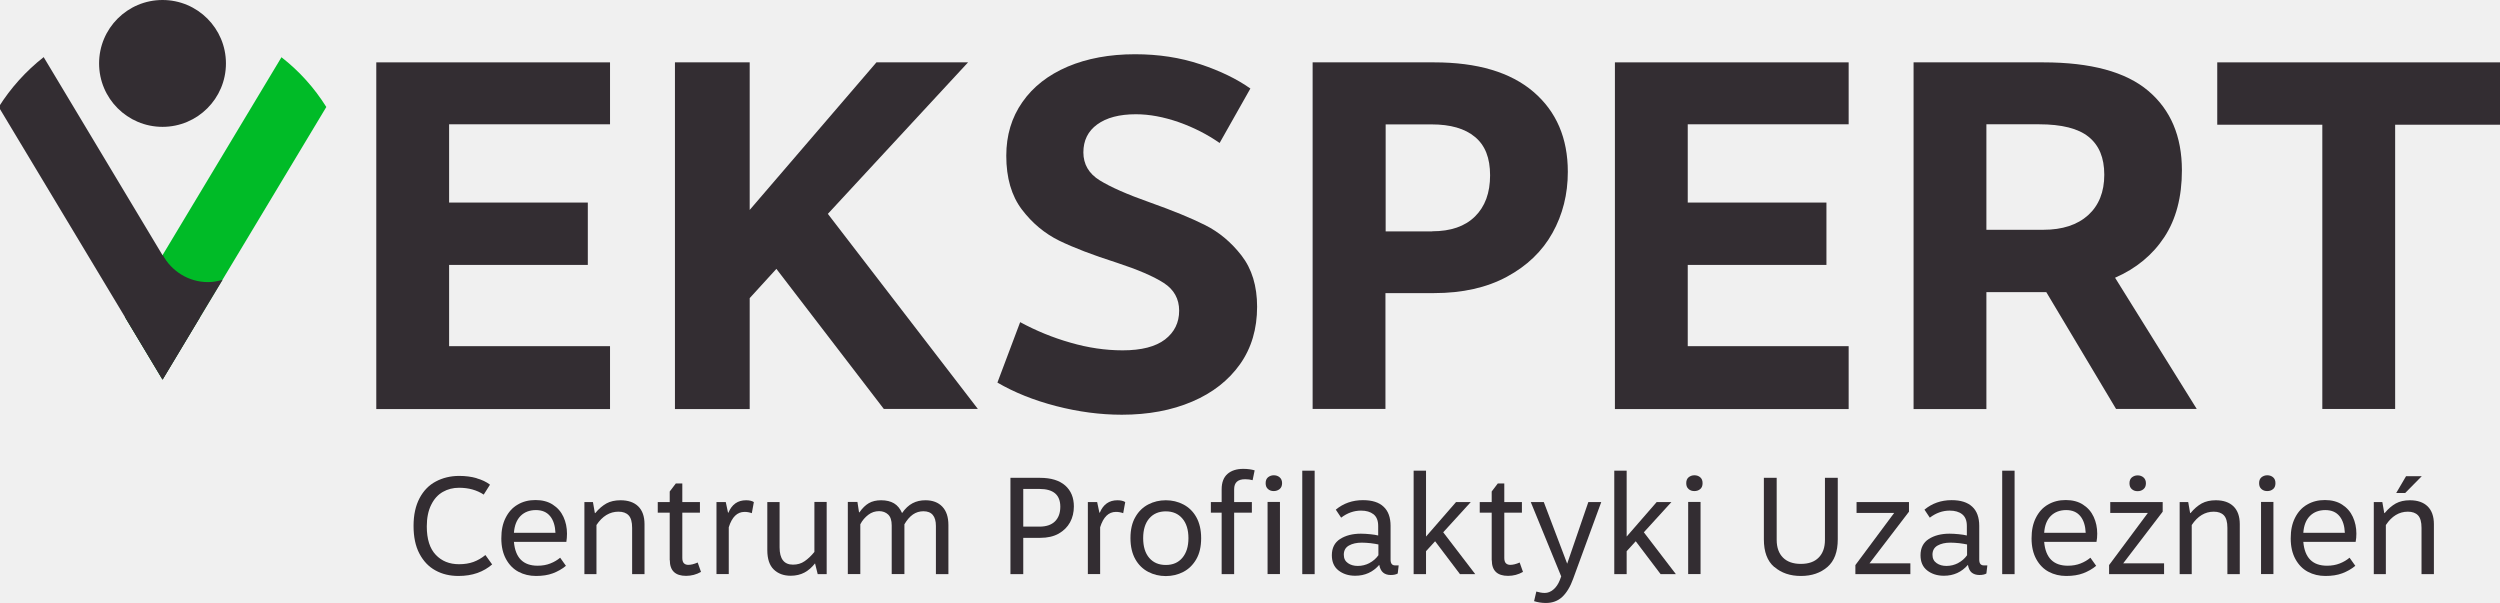
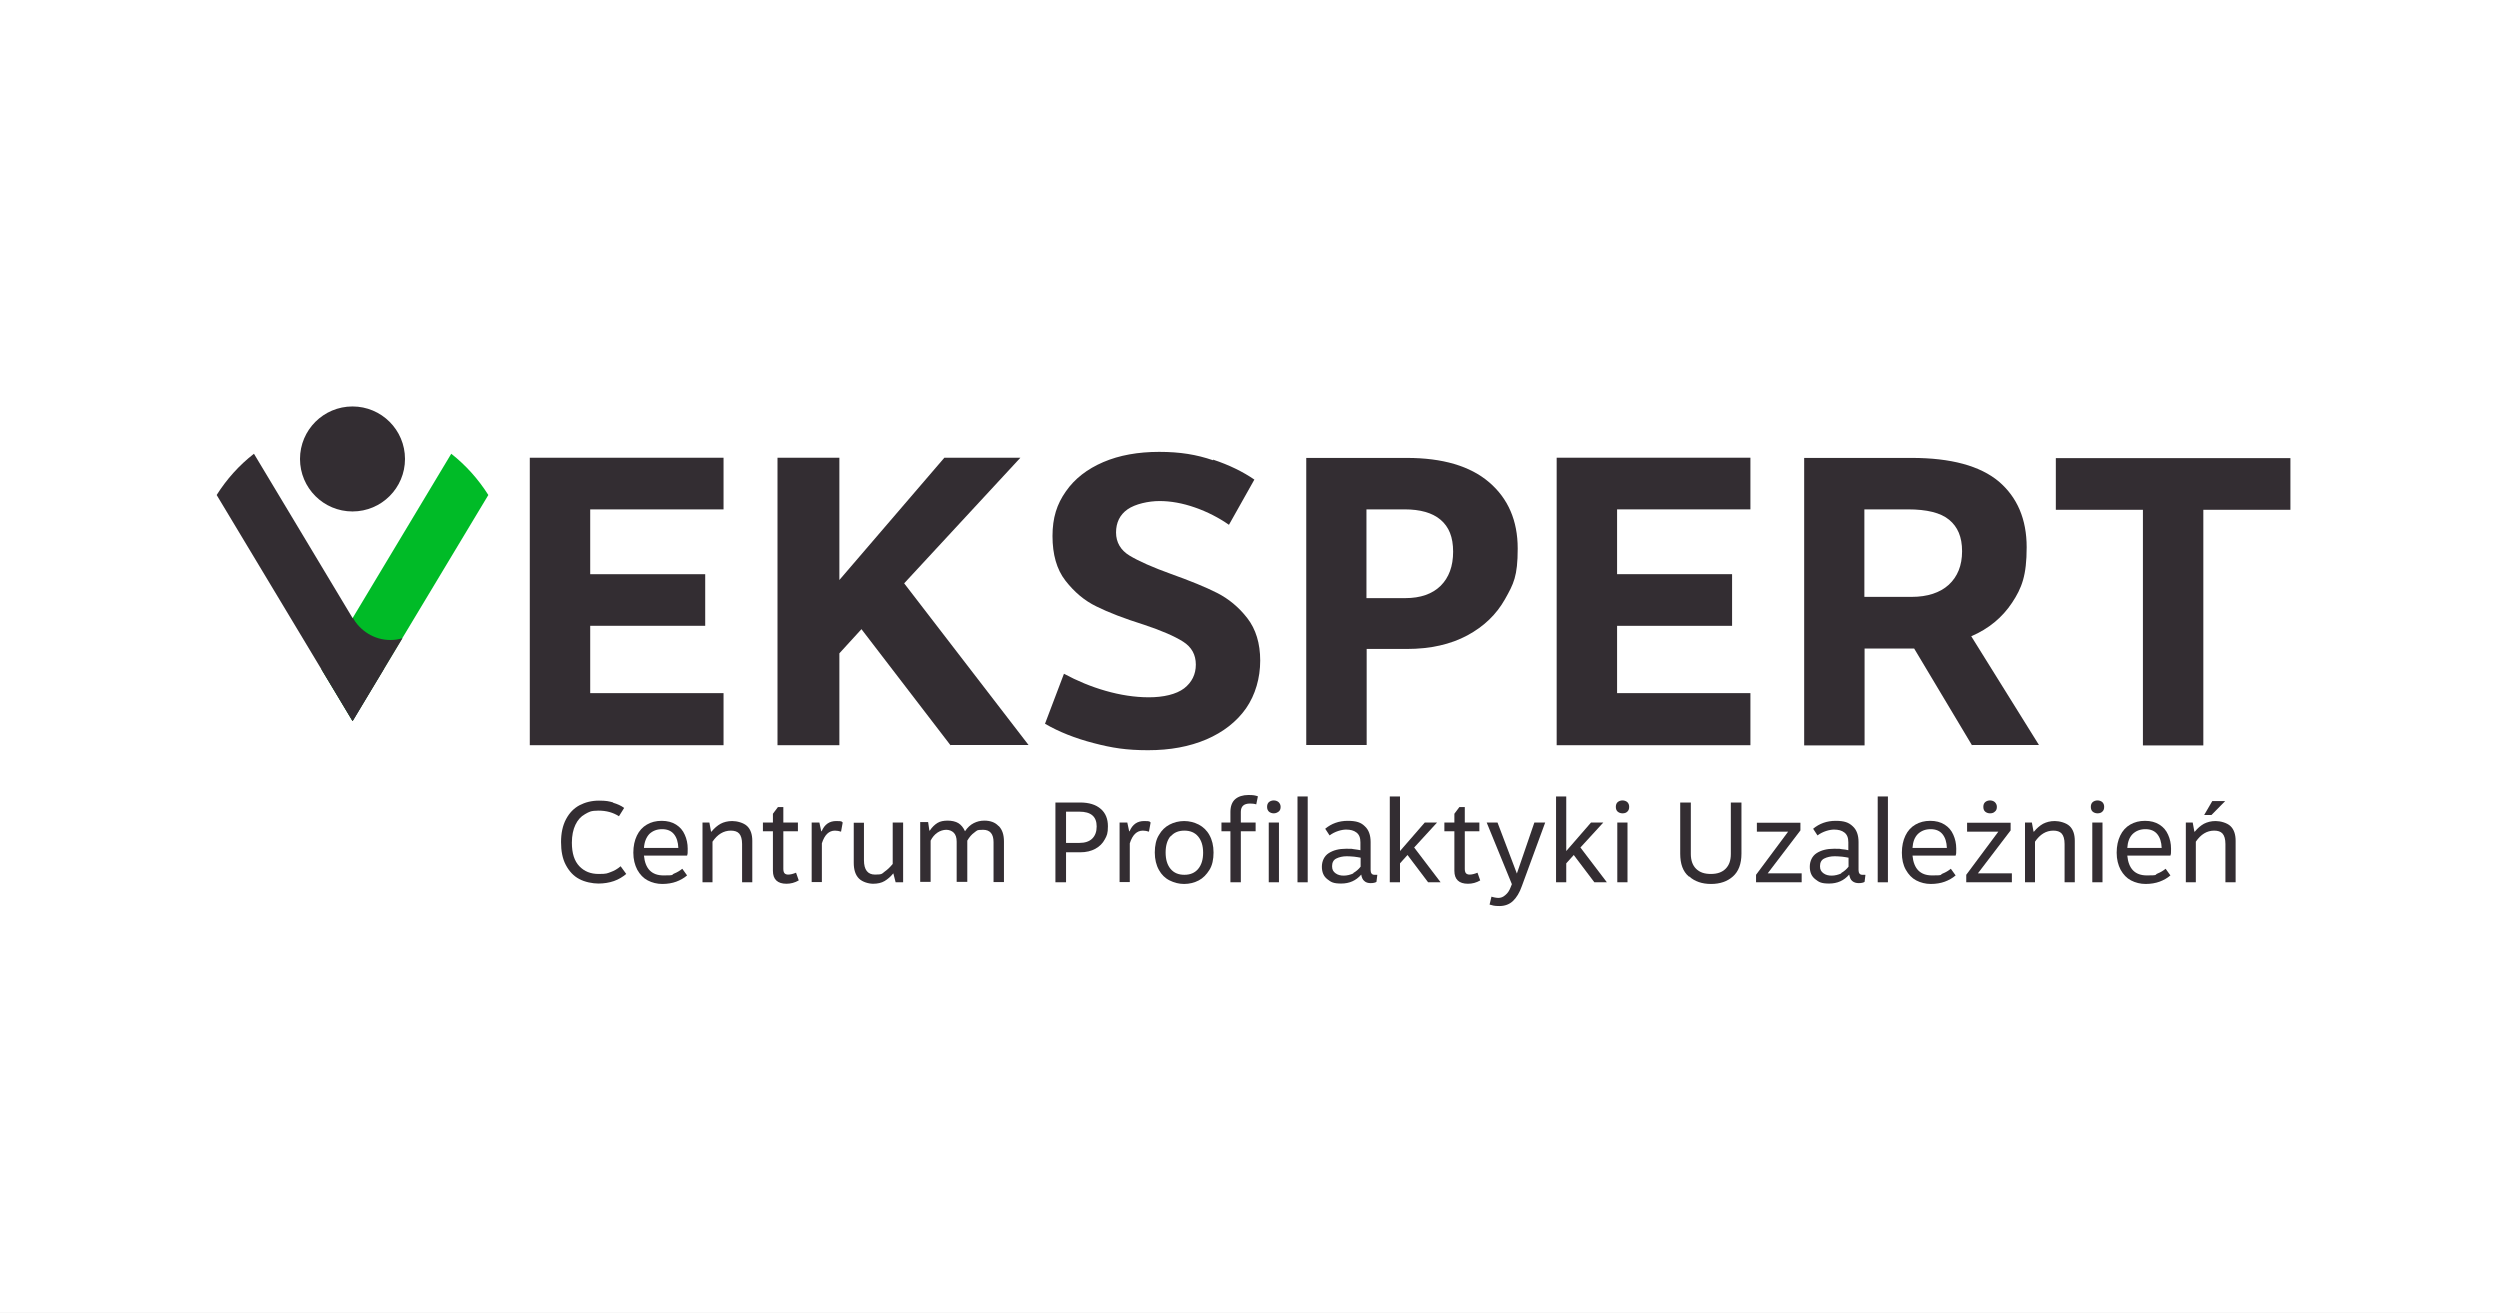
- <svg xmlns="http://www.w3.org/2000/svg" id="Warstwa_1" data-name="Warstwa 1" viewBox="0 0 234.13 56.46">
+ <svg xmlns="http://www.w3.org/2000/svg" id="Warstwa_1" version="1.1" viewBox="0 0 1200 630">
  <defs>
    <style>
-       .cls-1 {
+       .st0 {
        fill: none;
      }

-       .cls-1, .cls-2, .cls-3 {
-         stroke-width: 0px;
-       }
- 
-       .cls-2 {
+       .st1 {
        fill: #332d32;
      }

-       .cls-3 {
+       .st2 {
+         fill: #fff;
+       }
+ 
+       .st3 {
        fill: #00bb27;
      }
    </style>
  </defs>
-   <g>
-     <path class="cls-2" d="m57.13,11.64h-15.07v7.33h12.99v5.84h-12.99v7.61h15.07v5.89h-21.89V5.84h21.89v5.8Z" />
-     <path class="cls-2" d="m82.78,38.31l-10.07-13.13-2.5,2.74v10.39h-7V5.84h7v13.82l11.87-13.82h8.58l-13.13,14.19,14.05,18.27h-8.81Z" />
-     <path class="cls-2" d="m112.42,6.02c1.86.62,3.42,1.38,4.68,2.27l-2.88,5.1c-1.15-.8-2.42-1.45-3.83-1.95-1.41-.49-2.75-.74-4.01-.74-1.55,0-2.75.32-3.62.95-.87.63-1.3,1.51-1.3,2.62s.51,1.99,1.53,2.62c1.02.63,2.58,1.32,4.68,2.06,2.16.77,3.9,1.48,5.19,2.13,1.3.65,2.44,1.6,3.41,2.85s1.46,2.85,1.46,4.8c0,2.07-.53,3.87-1.6,5.38s-2.56,2.68-4.48,3.5c-1.92.82-4.11,1.23-6.59,1.23-2.01,0-4.06-.27-6.15-.81-2.09-.54-3.92-1.28-5.5-2.2l2.13-5.66c1.48.8,3.05,1.45,4.71,1.92,1.65.48,3.28.72,4.89.72,1.76,0,3.08-.34,3.97-1.02.88-.68,1.32-1.58,1.32-2.69s-.48-1.98-1.44-2.6c-.96-.62-2.43-1.25-4.41-1.9-2.23-.71-4.02-1.4-5.38-2.06-1.36-.67-2.53-1.64-3.5-2.92-.97-1.28-1.46-2.96-1.46-5.03,0-1.92.5-3.59,1.51-5.03,1-1.44,2.42-2.54,4.24-3.32,1.82-.77,3.93-1.16,6.31-1.16,2.2,0,4.22.31,6.08.93Z" />
-     <path class="cls-2" d="m122.95,5.84h11.36c4.05,0,7.15.92,9.3,2.76s3.22,4.34,3.22,7.49c0,2.1-.48,4.01-1.44,5.73-.96,1.72-2.38,3.08-4.27,4.1-1.89,1.02-4.16,1.53-6.82,1.53h-4.55v10.85h-6.82V5.84Zm11.18,15.82c1.73,0,3.07-.46,4.01-1.39.94-.93,1.41-2.21,1.41-3.85s-.47-2.81-1.41-3.59c-.94-.79-2.3-1.18-4.06-1.18h-4.31v10.02h4.36Z" />
-     <path class="cls-2" d="m173.13,11.64h-15.07v7.33h12.99v5.84h-12.99v7.61h15.07v5.89h-21.89V5.84h21.89v5.8Z" />
-     <path class="cls-2" d="m198.18,38.31l-6.54-10.95h-5.61v10.95h-6.82V5.84h12.15c4.45,0,7.73.89,9.83,2.67s3.15,4.26,3.15,7.44c0,2.5-.55,4.59-1.65,6.26-1.1,1.67-2.64,2.94-4.61,3.8l7.65,12.29h-7.56Zm-12.15-16.79h5.33c1.79,0,3.19-.46,4.2-1.37,1-.91,1.51-2.17,1.51-3.78s-.49-2.76-1.46-3.55c-.97-.79-2.53-1.18-4.66-1.18h-4.92v9.88Z" />
-     <path class="cls-2" d="m217.48,11.68h-9.83v-5.84h26.49v5.84h-9.83v26.62h-6.82V11.68Z" />
-     <path class="cls-2" d="m44.63,44.79c.5.14.92.34,1.26.6l-.59.93c-.65-.43-1.42-.64-2.31-.64-.56,0-1.07.13-1.52.39-.46.26-.82.66-1.09,1.21-.27.54-.41,1.22-.41,2.02,0,1.19.28,2.07.84,2.66.56.59,1.28.88,2.18.88.5,0,.95-.07,1.34-.21.39-.14.77-.36,1.13-.65l.63.88c-.39.34-.85.61-1.38.8-.54.19-1.13.28-1.77.28-.81,0-1.53-.17-2.16-.52-.63-.34-1.13-.87-1.5-1.57-.37-.7-.55-1.57-.55-2.6s.19-1.88.56-2.59c.37-.7.88-1.23,1.53-1.57.64-.34,1.37-.52,2.19-.52.58,0,1.13.07,1.62.21Z" />
-     <path class="cls-2" d="m53.03,50.75h-4.9c.13,1.49.87,2.23,2.22,2.23.44,0,.84-.07,1.19-.21.36-.14.66-.32.92-.54l.54.76c-.36.3-.77.53-1.22.7-.45.17-.98.25-1.58.25s-1.15-.13-1.64-.39c-.49-.26-.88-.66-1.17-1.19-.29-.53-.44-1.17-.44-1.94s.13-1.38.4-1.92c.27-.54.64-.96,1.13-1.24.48-.29,1.04-.43,1.67-.43s1.18.14,1.62.43c.45.29.78.67,1,1.15.22.48.33,1,.33,1.57,0,.26-.02.52-.06.77Zm-4.28-2.43c-.36.37-.57.89-.62,1.58h3.89c-.03-.66-.19-1.18-.5-1.56s-.75-.57-1.33-.57-1.07.18-1.44.55Z" />
-     <path class="cls-2" d="m54.73,47.02h.8l.18,1.03h.04c.33-.4.67-.69,1.04-.9.36-.2.81-.3,1.32-.3.71,0,1.27.19,1.66.57.39.38.59.94.59,1.67v4.68h-1.16v-4.34c0-.55-.11-.94-.33-1.17-.22-.23-.53-.34-.95-.34-.82,0-1.51.42-2.06,1.25v4.6h-1.13v-6.75Z" />
-     <path class="cls-2" d="m62.72,52.47v-4.46h-1.12v-.99h1.12v-.99l.57-.75h.61v1.74h1.65v.99h-1.65v4.25c0,.22.05.39.15.49s.24.15.4.15c.26,0,.55-.07.89-.22l.31.88c-.44.25-.91.37-1.4.37-1.01,0-1.52-.49-1.52-1.47Z" />
-     <path class="cls-2" d="m67.09,47.02h.88l.21.99h.04c.32-.77.87-1.16,1.65-1.16.32,0,.56.06.73.17l-.19,1.04c-.22-.08-.45-.12-.68-.12-.69,0-1.18.48-1.48,1.44v4.38h-1.15v-6.75Z" />
-     <path class="cls-2" d="m77.42,47.02v6.75h-.84l-.25-1.01c-.3.38-.63.67-.99.86s-.79.3-1.29.3c-.66,0-1.19-.2-1.59-.59-.4-.39-.6-1-.6-1.8v-4.51h1.15v4.24c0,1.08.42,1.62,1.25,1.62.41,0,.78-.1,1.09-.32.31-.21.62-.5.92-.87v-4.68h1.15Z" />
-     <path class="cls-2" d="m88.25,47.45c.38.4.57.97.57,1.72v4.6h-1.17v-4.51c0-.92-.39-1.38-1.17-1.38-.36,0-.69.1-.98.3-.29.2-.56.51-.8.92v4.66h-1.19v-4.55c0-.47-.11-.81-.33-1.02-.22-.21-.51-.32-.85-.32-.37,0-.71.11-1.01.34s-.56.52-.75.89v4.66h-1.17v-6.75h.9l.15.97h.04c.27-.39.57-.68.88-.86.31-.18.7-.27,1.15-.27.49,0,.89.1,1.21.29s.57.5.75.91c.29-.42.62-.73.98-.92.36-.19.76-.28,1.21-.28.67,0,1.2.2,1.58.6Z" />
-     <path class="cls-2" d="m94.63,44.75h2.78c1.02,0,1.8.24,2.35.72.54.48.81,1.13.81,1.96,0,.55-.12,1.05-.36,1.49-.24.44-.6.79-1.07,1.06-.47.26-1.04.39-1.71.39h-1.6v3.4h-1.2v-9.02Zm2.71,4.57c.64,0,1.12-.16,1.46-.49.33-.33.5-.78.5-1.37,0-1.12-.65-1.67-1.96-1.67h-1.51v3.53h1.51Z" />
-     <path class="cls-2" d="m101.87,47.02h.88l.21.99h.04c.32-.77.87-1.16,1.65-1.16.32,0,.56.06.73.17l-.19,1.04c-.22-.08-.45-.12-.68-.12-.69,0-1.18.48-1.48,1.44v4.38h-1.15v-6.75Z" />
-     <path class="cls-2" d="m110.82,47.24c.5.26.91.65,1.21,1.18.3.53.46,1.19.46,1.98s-.15,1.45-.46,1.98c-.31.53-.71.92-1.21,1.18-.5.26-1.05.39-1.64.39s-1.14-.13-1.64-.39c-.5-.26-.91-.65-1.21-1.18-.3-.53-.46-1.19-.46-1.98s.15-1.45.46-1.98c.3-.53.71-.92,1.21-1.18.5-.26,1.05-.39,1.64-.39s1.14.13,1.64.39Zm-3.19,1.31c-.38.44-.57,1.06-.57,1.85s.19,1.41.57,1.85c.38.44.89.66,1.55.66s1.17-.22,1.55-.67c.38-.45.57-1.06.57-1.84s-.19-1.4-.57-1.84c-.38-.45-.9-.67-1.55-.67s-1.17.22-1.55.66Z" />
-     <path class="cls-2" d="m117.5,44.05l-.19.92c-.21-.06-.45-.09-.7-.09-.69,0-1.03.31-1.03.94v1.2h1.66v.99h-1.66v5.76h-1.17v-5.76h-1.01v-.99h1.01v-1.19c0-.64.18-1.12.54-1.44.36-.32.86-.48,1.49-.48.4,0,.76.05,1.06.14Zm2.34.65c.15.13.23.31.23.55s-.08.43-.23.55-.33.19-.55.19-.39-.06-.54-.19c-.15-.13-.22-.31-.22-.55s.07-.42.22-.55c.15-.12.33-.19.54-.19s.4.06.55.19Zm.03,9.06h-1.16v-6.75h1.16v6.75Z" />
-     <path class="cls-2" d="m123.12,53.77h-1.16v-9.69h1.16v9.69Z" />
-     <path class="cls-2" d="m130.99,52.94l-.09.77c-.15.09-.37.14-.66.14s-.54-.08-.71-.23c-.18-.15-.3-.39-.36-.72-.59.68-1.34,1.02-2.25,1.02-.63,0-1.15-.17-1.57-.5s-.62-.81-.62-1.42c0-.68.26-1.19.77-1.52.52-.33,1.16-.5,1.95-.5.27,0,.56.02.87.05s.56.07.75.12v-.89c0-.51-.15-.87-.44-1.1-.3-.23-.68-.34-1.17-.34-.66,0-1.28.22-1.86.66l-.5-.75c.71-.59,1.56-.89,2.54-.89.85,0,1.5.2,1.93.61.44.4.66,1.01.66,1.8v3.16c0,.36.14.54.42.54h.33Zm-2.74-.21c.34-.18.62-.42.84-.73v-1.01c-.18-.04-.42-.08-.73-.12-.31-.03-.58-.05-.83-.05-.48,0-.88.09-1.2.27-.32.18-.48.47-.48.86,0,.35.13.61.39.79s.56.26.92.26c.39,0,.75-.09,1.1-.27Z" />
-     <path class="cls-2" d="m136.73,53.77l-2.33-3.08-.85.93v2.15h-1.16v-9.69h1.16v6.17l2.81-3.23h1.38l-2.58,2.83,3,3.92h-1.43Z" />
-     <path class="cls-2" d="m139.7,52.47v-4.46h-1.12v-.99h1.12v-.99l.57-.75h.61v1.74h1.65v.99h-1.65v4.25c0,.22.05.39.15.49s.24.15.4.15c.26,0,.55-.07.89-.22l.31.88c-.44.25-.9.37-1.4.37-1.01,0-1.52-.49-1.52-1.47Z" />
-     <path class="cls-2" d="m149.96,47.02l-2.63,7.18c-.27.76-.62,1.32-1.02,1.7-.41.38-.92.57-1.53.57-.39,0-.76-.06-1.11-.17l.21-.9c.1.03.23.06.38.09.15.03.28.04.41.04.28,0,.55-.1.81-.32.25-.21.45-.5.6-.88l.13-.35-2.85-6.96h1.22l2.19,5.77,1.98-5.77h1.21Z" />
-     <path class="cls-2" d="m155.52,53.77l-2.33-3.08-.85.93v2.15h-1.16v-9.69h1.16v6.17l2.81-3.23h1.38l-2.58,2.83,3,3.92h-1.43Z" />
-     <path class="cls-2" d="m159.23,44.7c.15.13.22.31.22.55s-.07.43-.22.55c-.15.13-.33.19-.55.19s-.39-.06-.54-.19-.22-.31-.22-.55.07-.42.22-.55c.15-.12.33-.19.54-.19s.4.06.55.19Zm.03,9.06h-1.16v-6.75h1.16v6.75Z" />
-     <path class="cls-2" d="m166.16,53.1c-.65-.56-.97-1.42-.97-2.59v-5.76h1.2v5.81c0,.71.2,1.27.59,1.66.39.39.95.59,1.67.59s1.28-.19,1.67-.59c.39-.39.59-.94.59-1.66v-5.81h1.2v5.76c0,1.17-.32,2.03-.97,2.59-.65.56-1.47.84-2.48.84s-1.83-.28-2.48-.84Z" />
-     <path class="cls-2" d="m178.78,47.92l-3.7,4.84h3.83v1.01h-5.15v-.85l3.63-4.88h-3.52v-1.02h4.91v.9Z" />
-     <path class="cls-2" d="m186.12,52.94l-.09.77c-.15.09-.37.14-.66.14s-.54-.08-.72-.23c-.18-.15-.29-.39-.35-.72-.59.68-1.34,1.02-2.25,1.02-.63,0-1.15-.17-1.57-.5-.42-.33-.62-.81-.62-1.42,0-.68.26-1.19.77-1.52.52-.33,1.16-.5,1.95-.5.27,0,.56.02.87.05.3.03.56.07.75.12v-.89c0-.51-.15-.87-.44-1.1s-.68-.34-1.17-.34c-.66,0-1.28.22-1.86.66l-.5-.75c.71-.59,1.56-.89,2.54-.89.85,0,1.49.2,1.93.61.44.4.66,1.01.66,1.8v3.16c0,.36.14.54.43.54h.33Zm-2.74-.21c.34-.18.62-.42.84-.73v-1.01c-.18-.04-.42-.08-.73-.12-.3-.03-.58-.05-.83-.05-.48,0-.88.09-1.2.27s-.48.47-.48.86c0,.35.13.61.39.79s.56.26.92.26c.39,0,.75-.09,1.1-.27Z" />
-     <path class="cls-2" d="m188.67,53.77h-1.16v-9.69h1.16v9.69Z" />
-     <path class="cls-2" d="m196.34,50.75h-4.9c.13,1.49.87,2.23,2.22,2.23.44,0,.84-.07,1.19-.21.36-.14.66-.32.92-.54l.54.76c-.36.3-.77.53-1.22.7-.45.17-.98.25-1.58.25s-1.15-.13-1.64-.39-.88-.66-1.17-1.19c-.29-.53-.44-1.17-.44-1.94s.13-1.38.4-1.92c.27-.54.64-.96,1.13-1.24.49-.29,1.04-.43,1.67-.43s1.18.14,1.62.43c.45.29.78.67,1,1.15.22.48.33,1,.33,1.57,0,.26-.02.52-.07.77Zm-4.28-2.43c-.37.37-.57.89-.62,1.58h3.89c-.03-.66-.19-1.18-.5-1.56-.31-.38-.75-.57-1.33-.57s-1.07.18-1.44.55Z" />
-     <path class="cls-2" d="m202.54,47.92l-3.7,4.84h3.83v1.01h-5.15v-.85l3.63-4.88h-3.52v-1.02h4.91v.9Zm-1.8-3.21c.15.13.23.31.23.55s-.08.43-.23.55c-.15.13-.33.19-.55.19s-.39-.06-.54-.19-.22-.31-.22-.55.07-.42.22-.55c.15-.12.33-.19.54-.19s.4.06.55.19Z" />
-     <path class="cls-2" d="m204.13,47.02h.8l.18,1.03h.04c.33-.4.67-.69,1.04-.9.37-.2.81-.3,1.32-.3.71,0,1.27.19,1.66.57.39.38.59.94.59,1.67v4.68h-1.16v-4.34c0-.55-.11-.94-.33-1.17-.22-.23-.54-.34-.95-.34-.82,0-1.51.42-2.06,1.25v4.6h-1.13v-6.75Z" />
-     <path class="cls-2" d="m212.88,44.7c.15.13.22.31.22.55s-.07.43-.22.55c-.15.13-.33.19-.55.19s-.39-.06-.54-.19-.22-.31-.22-.55.07-.42.22-.55c.15-.12.33-.19.54-.19s.4.06.55.19Zm.03,9.06h-1.16v-6.75h1.16v6.75Z" />
-     <path class="cls-2" d="m220.61,50.75h-4.9c.13,1.49.87,2.23,2.22,2.23.44,0,.84-.07,1.19-.21.36-.14.66-.32.92-.54l.54.76c-.36.3-.77.53-1.22.7-.45.17-.98.25-1.58.25s-1.15-.13-1.64-.39-.88-.66-1.17-1.19c-.29-.53-.44-1.17-.44-1.94s.13-1.38.4-1.92c.27-.54.64-.96,1.13-1.24.49-.29,1.04-.43,1.67-.43s1.18.14,1.62.43c.45.29.78.67,1,1.15.22.48.33,1,.33,1.57,0,.26-.02.52-.07.77Zm-4.28-2.43c-.37.37-.57.89-.62,1.58h3.89c-.03-.66-.19-1.18-.5-1.56-.31-.38-.75-.57-1.33-.57s-1.07.18-1.44.55Z" />
-     <path class="cls-2" d="m222.31,47.02h.8l.18,1.03h.04c.33-.4.67-.69,1.04-.9.37-.2.81-.3,1.32-.3.71,0,1.27.19,1.66.57.39.38.59.94.59,1.67v4.68h-1.16v-4.34c0-.55-.11-.94-.33-1.17-.22-.23-.54-.34-.95-.34-.82,0-1.51.42-2.06,1.25v4.6h-1.13v-6.75Zm2.94-.85h-.84l.92-1.57h1.47l-1.55,1.57Z" />
-   </g>
+   <rect class="st2" width="1200" height="630" />
  <g>
    <g>
-       <path class="cls-1" d="m30.56,10.02l1.1-1.83-5.14-3.09-.16.26c1.66,1.3,3.07,2.87,4.2,4.66Z" />
-       <path class="cls-3" d="m11.72,29.72l3.5,5.83,3.5-5.83,11.84-19.7c-1.12-1.79-2.54-3.37-4.2-4.66l-11.14,18.54-3.5,5.82Z" />
-       <path class="cls-1" d="m4.09,5.35l-.15-.25-5.15,3.09L-.12,10.02c1.12-1.79,2.54-3.37,4.2-4.67Z" />
-       <path class="cls-2" d="m15.22,35.55l3.5-5.83-3.5-5.82L4.09,5.35C2.43,6.65,1.01,8.23-.12,10.02l11.84,19.7,3.5,5.83Z" />
+       <path class="st1" d="M347.3,244.5h-64v31.1h55.2v24.8h-55.2v32.3h64v25h-93v-138h93s0,24.6,0,24.6Z" />
+       <path class="st1" d="M456.3,357.8l-42.8-55.8-10.6,11.6v44.1h-29.7v-138h29.7v58.7l50.4-58.7h36.5l-55.8,60.3,59.7,77.6h-37.4,0Z" />
+       <path class="st1" d="M582.2,220.6c7.9,2.6,14.5,5.9,19.9,9.6l-12.2,21.7c-4.9-3.4-10.3-6.2-16.3-8.3-6-2.1-11.7-3.1-17-3.1s-11.7,1.4-15.4,4-5.5,6.4-5.5,11.1,2.2,8.5,6.5,11.1,11,5.6,19.9,8.8c9.2,3.3,16.6,6.3,22.1,9.1,5.5,2.8,10.4,6.8,14.5,12.1s6.2,12.1,6.2,20.4-2.3,16.4-6.8,22.9c-4.5,6.4-10.9,11.4-19,14.9-8.2,3.5-17.5,5.2-28,5.2s-17.3-1.1-26.1-3.4c-8.9-2.3-16.7-5.4-23.4-9.3l9.1-24c6.3,3.4,13,6.2,20,8.2,7,2,13.9,3.1,20.8,3.1s13.1-1.4,16.9-4.3c3.7-2.9,5.6-6.7,5.6-11.4s-2-8.4-6.1-11-10.3-5.3-18.7-8.1c-9.5-3-17.1-5.9-22.9-8.8-5.8-2.8-10.7-7-14.9-12.4s-6.2-12.6-6.2-21.4,2.1-15.3,6.4-21.4c4.2-6.1,10.3-10.8,18-14.1,7.7-3.3,16.7-4.9,26.8-4.9s17.9,1.3,25.8,4h.2Z" />
+       <path class="st1" d="M627,219.8h48.3c17.2,0,30.4,3.9,39.5,11.7s13.7,18.4,13.7,31.8-2,17-6.1,24.3-10.1,13.1-18.1,17.4c-8,4.3-17.7,6.5-29,6.5h-19.3v46.1h-29v-137.9h0ZM674.5,287.1c7.4,0,13-2,17-5.9,4-4,6-9.4,6-16.4s-2-11.9-6-15.3c-4-3.4-9.8-5-17.3-5h-18.3v42.6h18.5Z" />
+       <path class="st1" d="M840.2,244.5h-64v31.1h55.2v24.8h-55.2v32.3h64v25h-93v-138h93v24.6Z" />
+       <path class="st1" d="M946.6,357.8l-27.8-46.5h-23.8v46.5h-29v-138h51.6c18.9,0,32.8,3.8,41.8,11.3,8.9,7.6,13.4,18.1,13.4,31.6s-2.3,19.5-7,26.6c-4.7,7.1-11.2,12.5-19.6,16.1l32.5,52.2h-32.1,0ZM895,286.5h22.6c7.6,0,13.6-2,17.8-5.8,4.2-3.9,6.4-9.2,6.4-16.1s-2.1-11.7-6.2-15.1-10.7-5-19.8-5h-20.9v42h0Z" />
+       <path class="st1" d="M1028.6,244.7h-41.8v-24.8h112.6v24.8h-41.8v113.1h-29v-113.1h0Z" />
+       <path class="st1" d="M294.2,385.3c2.1.6,3.9,1.4,5.4,2.5l-2.5,4c-2.8-1.8-6-2.7-9.8-2.7s-4.5.6-6.5,1.7c-2,1.1-3.5,2.8-4.6,5.1-1.1,2.3-1.7,5.2-1.7,8.6,0,5.1,1.2,8.8,3.6,11.3s5.4,3.7,9.3,3.7,4-.3,5.7-.9,3.3-1.5,4.8-2.8l2.7,3.7c-1.7,1.4-3.6,2.6-5.9,3.4-2.3.8-4.8,1.2-7.5,1.2s-6.5-.7-9.2-2.2c-2.7-1.4-4.8-3.7-6.4-6.7s-2.3-6.7-2.3-11,.8-8,2.4-11c1.6-3,3.7-5.2,6.5-6.7,2.7-1.4,5.8-2.2,9.3-2.2s4.8.3,6.9.9h0Z" />
+       <path class="st1" d="M329.9,410.7h-20.8c.6,6.3,3.7,9.5,9.4,9.5s3.6-.3,5.1-.9c1.5-.6,2.8-1.4,3.9-2.3l2.3,3.2c-1.5,1.3-3.3,2.3-5.2,3-1.9.7-4.2,1.1-6.7,1.1s-4.9-.6-7-1.7c-2.1-1.1-3.7-2.8-5-5.1-1.2-2.3-1.9-5-1.9-8.2s.6-5.9,1.7-8.2c1.1-2.3,2.7-4.1,4.8-5.3,2-1.2,4.4-1.8,7.1-1.8s5,.6,6.9,1.8c1.9,1.2,3.3,2.8,4.2,4.9.9,2,1.4,4.2,1.4,6.7s0,2.2-.3,3.3h0ZM311.7,400.3c-1.5,1.6-2.4,3.8-2.6,6.7h16.5c-.1-2.8-.8-5-2.1-6.6s-3.2-2.4-5.7-2.4-4.5.8-6.1,2.3Z" />
+       <path class="st1" d="M337.1,394.8h3.4l.8,4.4h.2c1.4-1.7,2.8-2.9,4.4-3.8,1.5-.8,3.4-1.3,5.6-1.3s5.4.8,7.1,2.4,2.5,4,2.5,7.1v19.9h-4.9v-18.4c0-2.3-.5-4-1.4-5s-2.3-1.4-4-1.4c-3.5,0-6.4,1.8-8.8,5.3v19.5h-4.8s0-28.7,0-28.7Z" />
+       <path class="st1" d="M371,418v-19h-4.8v-4.2h4.8v-4.2l2.4-3.2h2.6v7.4h7v4.2h-7v18.1c0,.9.2,1.7.6,2.1.4.4,1,.6,1.7.6,1.1,0,2.3-.3,3.8-.9l1.3,3.7c-1.9,1.1-3.9,1.6-5.9,1.6-4.3,0-6.5-2.1-6.5-6.2h0Z" />
+       <path class="st1" d="M389.6,394.8h3.7l.9,4.2h.2c1.4-3.3,3.7-4.9,7-4.9s2.4.3,3.1.7l-.8,4.4c-.9-.3-1.9-.5-2.9-.5-2.9,0-5,2-6.3,6.1v18.6h-4.9v-28.7h0Z" />
+       <path class="st1" d="M433.5,394.8v28.7h-3.6l-1.1-4.3c-1.3,1.6-2.7,2.8-4.2,3.7s-3.4,1.3-5.5,1.3-5.1-.8-6.8-2.5c-1.7-1.7-2.5-4.2-2.5-7.6v-19.2h4.9v18c0,4.6,1.8,6.9,5.3,6.9s3.3-.4,4.6-1.4c1.3-.9,2.6-2.1,3.9-3.7v-19.9h4.9,0Z" />
+       <path class="st1" d="M479.5,396.6c1.6,1.7,2.4,4.1,2.4,7.3v19.5h-5v-19.2c0-3.9-1.7-5.9-5-5.9s-2.9.4-4.2,1.3-2.4,2.2-3.4,3.9v19.8h-5.1v-19.3c0-2-.5-3.4-1.4-4.3s-2.2-1.4-3.6-1.4-3,.5-4.3,1.4-2.4,2.2-3.2,3.8v19.8h-5v-28.7h3.8l.6,4.1h.2c1.1-1.7,2.4-2.9,3.7-3.7s3-1.1,4.9-1.1,3.8.4,5.1,1.2,2.4,2.1,3.2,3.9c1.2-1.8,2.6-3.1,4.2-3.9s3.2-1.2,5.1-1.2c2.8,0,5.1.8,6.7,2.5Z" />
+       <path class="st1" d="M506.6,385.2h11.8c4.3,0,7.6,1,10,3.1,2.3,2,3.4,4.8,3.4,8.3s-.5,4.5-1.5,6.3c-1,1.9-2.5,3.4-4.5,4.5-2,1.1-4.4,1.7-7.3,1.7h-6.8v14.4h-5.1v-38.3ZM518.1,404.6c2.7,0,4.8-.7,6.2-2.1,1.4-1.4,2.1-3.3,2.1-5.8,0-4.8-2.8-7.1-8.3-7.1h-6.4v15h6.4Z" />
+       <path class="st1" d="M537.4,394.8h3.7l.9,4.2h.2c1.4-3.3,3.7-4.9,7-4.9s2.4.3,3.1.7l-.8,4.4c-.9-.3-1.9-.5-2.9-.5-2.9,0-5,2-6.3,6.1v18.6h-4.9v-28.7h0Z" />
+       <path class="st1" d="M575.4,395.8c2.1,1.1,3.9,2.8,5.1,5,1.3,2.3,2,5.1,2,8.4s-.6,6.2-2,8.4-3,3.9-5.1,5c-2.1,1.1-4.5,1.7-7,1.7s-4.8-.6-7-1.7-3.9-2.8-5.1-5c-1.3-2.3-2-5.1-2-8.4s.6-6.2,2-8.4c1.3-2.3,3-3.9,5.1-5,2.1-1.1,4.5-1.7,7-1.7s4.8.6,7,1.7ZM561.9,401.3c-1.6,1.9-2.4,4.5-2.4,7.9s.8,6,2.4,7.9,3.8,2.8,6.6,2.8,5-.9,6.6-2.8c1.6-1.9,2.4-4.5,2.4-7.8s-.8-5.9-2.4-7.8c-1.6-1.9-3.8-2.8-6.6-2.8s-5,.9-6.6,2.8Z" />
+       <path class="st1" d="M603.8,382.2l-.8,3.9c-.9-.3-1.9-.4-3-.4-2.9,0-4.4,1.3-4.4,4v5.1h7.1v4.2h-7.1v24.5h-5v-24.5h-4.3v-4.2h4.3v-5.1c0-2.7.8-4.8,2.3-6.1s3.7-2,6.3-2,3.2.2,4.5.6ZM613.7,385c.6.6,1,1.3,1,2.3s-.3,1.8-1,2.3-1.4.8-2.3.8-1.7-.3-2.3-.8c-.6-.6-.9-1.3-.9-2.3s.3-1.8.9-2.3c.6-.5,1.4-.8,2.3-.8s1.7.3,2.3.8ZM613.9,423.5h-4.9v-28.7h4.9v28.7Z" />
+       <path class="st1" d="M627.7,423.5h-4.9v-41.2h4.9v41.2Z" />
+       <path class="st1" d="M661.1,420l-.4,3.3c-.6.4-1.6.6-2.8.6s-2.3-.3-3-1c-.8-.6-1.3-1.7-1.5-3.1-2.5,2.9-5.7,4.3-9.6,4.3s-4.9-.7-6.7-2.1-2.6-3.4-2.6-6,1.1-5.1,3.3-6.5c2.2-1.4,4.9-2.1,8.3-2.1s2.4,0,3.7.2,2.4.3,3.2.5v-3.8c0-2.2-.6-3.7-1.9-4.7-1.3-1-2.9-1.4-5-1.4s-5.4.9-7.9,2.8l-2.1-3.2c3-2.5,6.6-3.8,10.8-3.8s6.4.8,8.2,2.6c1.9,1.7,2.8,4.3,2.8,7.6v13.4c0,1.5.6,2.3,1.8,2.3h1.4ZM649.5,419.1c1.4-.8,2.6-1.8,3.6-3.1v-4.3c-.8-.2-1.8-.3-3.1-.5-1.3-.1-2.5-.2-3.5-.2-2,0-3.7.4-5.1,1.1s-2,2-2,3.7.6,2.6,1.7,3.4,2.4,1.1,3.9,1.1,3.2-.4,4.7-1.1h0Z" />
+       <path class="st1" d="M685.5,423.5l-9.9-13.1-3.6,4v9.1h-4.9v-41.2h4.9v26.2l11.9-13.7h5.9l-11,12,12.7,16.7s-6.1,0-6.1,0Z" />
+       <path class="st1" d="M698.1,418v-19h-4.8v-4.2h4.8v-4.2l2.4-3.2h2.6v7.4h7v4.2h-7v18.1c0,.9.2,1.7.6,2.1s1,.6,1.7.6c1.1,0,2.3-.3,3.8-.9l1.3,3.7c-1.9,1.1-3.8,1.6-5.9,1.6-4.3,0-6.5-2.1-6.5-6.2h0Z" />
+       <path class="st1" d="M741.7,394.8l-11.2,30.5c-1.1,3.2-2.6,5.6-4.3,7.2-1.7,1.6-3.9,2.4-6.5,2.4s-3.2-.3-4.7-.7l.9-3.8c.4.1,1,.3,1.6.4.6.1,1.2.2,1.7.2,1.2,0,2.3-.4,3.4-1.4,1.1-.9,1.9-2.1,2.5-3.7l.6-1.5-12.1-29.6h5.2l9.3,24.5,8.4-24.5h5.1,0Z" />
+       <path class="st1" d="M765.3,423.5l-9.9-13.1-3.6,4v9.1h-4.9v-41.2h4.9v26.2l11.9-13.7h5.9l-11,12,12.7,16.7s-6.1,0-6.1,0Z" />
+       <path class="st1" d="M781.1,385c.6.6.9,1.3.9,2.3s-.3,1.8-.9,2.3c-.6.6-1.4.8-2.3.8s-1.7-.3-2.3-.8-.9-1.3-.9-2.3.3-1.8.9-2.3c.6-.5,1.4-.8,2.3-.8s1.7.3,2.3.8ZM781.2,423.5h-4.9v-28.7h4.9v28.7Z" />
+       <path class="st1" d="M810.6,420.7c-2.8-2.4-4.1-6-4.1-11v-24.5h5.1v24.7c0,3,.8,5.4,2.5,7.1s4,2.5,7.1,2.5,5.4-.8,7.1-2.5c1.7-1.7,2.5-4,2.5-7.1v-24.7h5.1v24.5c0,5-1.4,8.6-4.1,11s-6.2,3.6-10.5,3.6-7.8-1.2-10.5-3.6h0Z" />
+       <path class="st1" d="M864.2,398.6l-15.7,20.6h16.3v4.3h-21.9v-3.6l15.4-20.7h-15v-4.3h20.9v3.8h0Z" />
+       <path class="st1" d="M895.4,420l-.4,3.3c-.6.4-1.6.6-2.8.6s-2.3-.3-3.1-1c-.8-.6-1.2-1.7-1.5-3.1-2.5,2.9-5.7,4.3-9.6,4.3s-4.9-.7-6.7-2.1c-1.8-1.4-2.6-3.4-2.6-6s1.1-5.1,3.3-6.5c2.2-1.4,4.9-2.1,8.3-2.1s2.4,0,3.7.2c1.3.1,2.4.3,3.2.5v-3.8c0-2.2-.6-3.7-1.9-4.7s-2.9-1.4-5-1.4-5.4.9-7.9,2.8l-2.1-3.2c3-2.5,6.6-3.8,10.8-3.8s6.3.8,8.2,2.6c1.9,1.7,2.8,4.3,2.8,7.6v13.4c0,1.5.6,2.3,1.8,2.3h1.4ZM883.7,419.1c1.4-.8,2.6-1.8,3.6-3.1v-4.3c-.8-.2-1.8-.3-3.1-.5-1.3-.1-2.5-.2-3.5-.2-2,0-3.7.4-5.1,1.1s-2,2-2,3.7.6,2.6,1.7,3.4,2.4,1.1,3.9,1.1,3.2-.4,4.7-1.1h0Z" />
+       <path class="st1" d="M906.2,423.5h-4.9v-41.2h4.9v41.2Z" />
+       <path class="st1" d="M938.8,410.7h-20.8c.6,6.3,3.7,9.5,9.4,9.5s3.6-.3,5.1-.9c1.5-.6,2.8-1.4,3.9-2.3l2.3,3.2c-1.5,1.3-3.3,2.3-5.2,3-1.9.7-4.2,1.1-6.7,1.1s-4.9-.6-7-1.7-3.7-2.8-5-5.1-1.9-5-1.9-8.2.6-5.9,1.7-8.2c1.1-2.3,2.7-4.1,4.8-5.3,2.1-1.2,4.4-1.8,7.1-1.8s5,.6,6.9,1.8c1.9,1.2,3.3,2.8,4.2,4.9.9,2,1.4,4.2,1.4,6.7s0,2.2-.3,3.3h0ZM920.6,400.3c-1.6,1.6-2.4,3.8-2.6,6.7h16.5c-.1-2.8-.8-5-2.1-6.6s-3.2-2.4-5.7-2.4-4.5.8-6.1,2.3Z" />
+       <path class="st1" d="M965.1,398.6l-15.7,20.6h16.3v4.3h-21.9v-3.6l15.4-20.7h-15v-4.3h20.9v3.8h0ZM957.5,385c.6.6,1,1.3,1,2.3s-.3,1.8-1,2.3c-.6.6-1.4.8-2.3.8s-1.7-.3-2.3-.8-.9-1.3-.9-2.3.3-1.8.9-2.3c.6-.5,1.4-.8,2.3-.8s1.7.3,2.3.8Z" />
+       <path class="st1" d="M971.9,394.8h3.4l.8,4.4h.2c1.4-1.7,2.8-2.9,4.4-3.8,1.6-.8,3.4-1.3,5.6-1.3s5.4.8,7.1,2.4,2.5,4,2.5,7.1v19.9h-4.9v-18.4c0-2.3-.5-4-1.4-5s-2.3-1.4-4-1.4c-3.5,0-6.4,1.8-8.8,5.3v19.5h-4.8v-28.7h0Z" />
+       <path class="st1" d="M1009.1,385c.6.6.9,1.3.9,2.3s-.3,1.8-.9,2.3c-.6.6-1.4.8-2.3.8s-1.7-.3-2.3-.8-.9-1.3-.9-2.3.3-1.8.9-2.3c.6-.5,1.4-.8,2.3-.8s1.7.3,2.3.8ZM1009.2,423.5h-4.9v-28.7h4.9v28.7Z" />
+       <path class="st1" d="M1041.9,410.7h-20.8c.6,6.3,3.7,9.5,9.4,9.5s3.6-.3,5.1-.9c1.5-.6,2.8-1.4,3.9-2.3l2.3,3.2c-1.5,1.3-3.3,2.3-5.2,3-1.9.7-4.2,1.1-6.7,1.1s-4.9-.6-7-1.7-3.7-2.8-5-5.1c-1.2-2.3-1.9-5-1.9-8.2s.6-5.9,1.7-8.2c1.1-2.3,2.7-4.1,4.8-5.3,2.1-1.2,4.4-1.8,7.1-1.8s5,.6,6.9,1.8c1.9,1.2,3.3,2.8,4.2,4.9.9,2,1.4,4.2,1.4,6.7s0,2.2-.3,3.3h0ZM1023.7,400.3c-1.6,1.6-2.4,3.8-2.6,6.7h16.5c-.1-2.8-.8-5-2.1-6.6s-3.2-2.4-5.7-2.4-4.5.8-6.1,2.3Z" />
+       <path class="st1" d="M1049.1,394.8h3.4l.8,4.4h.2c1.4-1.7,2.8-2.9,4.4-3.8,1.6-.8,3.4-1.3,5.6-1.3s5.4.8,7.1,2.4,2.5,4,2.5,7.1v19.9h-4.9v-18.4c0-2.3-.5-4-1.4-5s-2.3-1.4-4-1.4c-3.5,0-6.4,1.8-8.8,5.3v19.5h-4.8v-28.7h0ZM1061.6,391.2h-3.6l3.9-6.7h6.2l-6.6,6.7Z" />
    </g>
-     <path class="cls-2" d="m15.23,23.89h0s-3.5,5.83-3.5,5.83l3.5,5.83,3.5-5.83,2.12-3.52c-.43.13-.88.22-1.36.22-1.84,0-3.42-1.03-4.25-2.53Z" />
-     <circle class="cls-2" cx="15.22" cy="5.94" r="5.94" />
+     <g>
+       <g>
+         <path class="st0" d="M234.4,237.6l4.7-7.8-21.8-13.1-.7,1.1c7.1,5.5,13,12.2,17.8,19.8Z" />
+         <path class="st3" d="M154.3,321.3l14.9,24.8,14.9-24.8,50.3-83.7c-4.8-7.6-10.8-14.3-17.8-19.8l-47.3,78.8-14.9,24.7Z" />
+         <path class="st0" d="M121.9,217.8l-.6-1.1-21.9,13.1,4.6,7.8c4.8-7.6,10.8-14.3,17.8-19.8h0Z" />
+         <path class="st1" d="M169.2,346.1l14.9-24.8-14.9-24.7-47.3-78.8c-7.1,5.5-13.1,12.2-17.9,19.8l50.3,83.7s14.9,24.8,14.9,24.8Z" />
+       </g>
+       <path class="st1" d="M169.3,296.5h0l-14.9,24.8,14.9,24.8,14.9-24.8,9-15c-1.8.6-3.7.9-5.8.9-7.8,0-14.5-4.4-18.1-10.7h0Z" />
+       <circle class="st1" cx="169.2" cy="220.3" r="25.2" />
+     </g>
  </g>
</svg>
